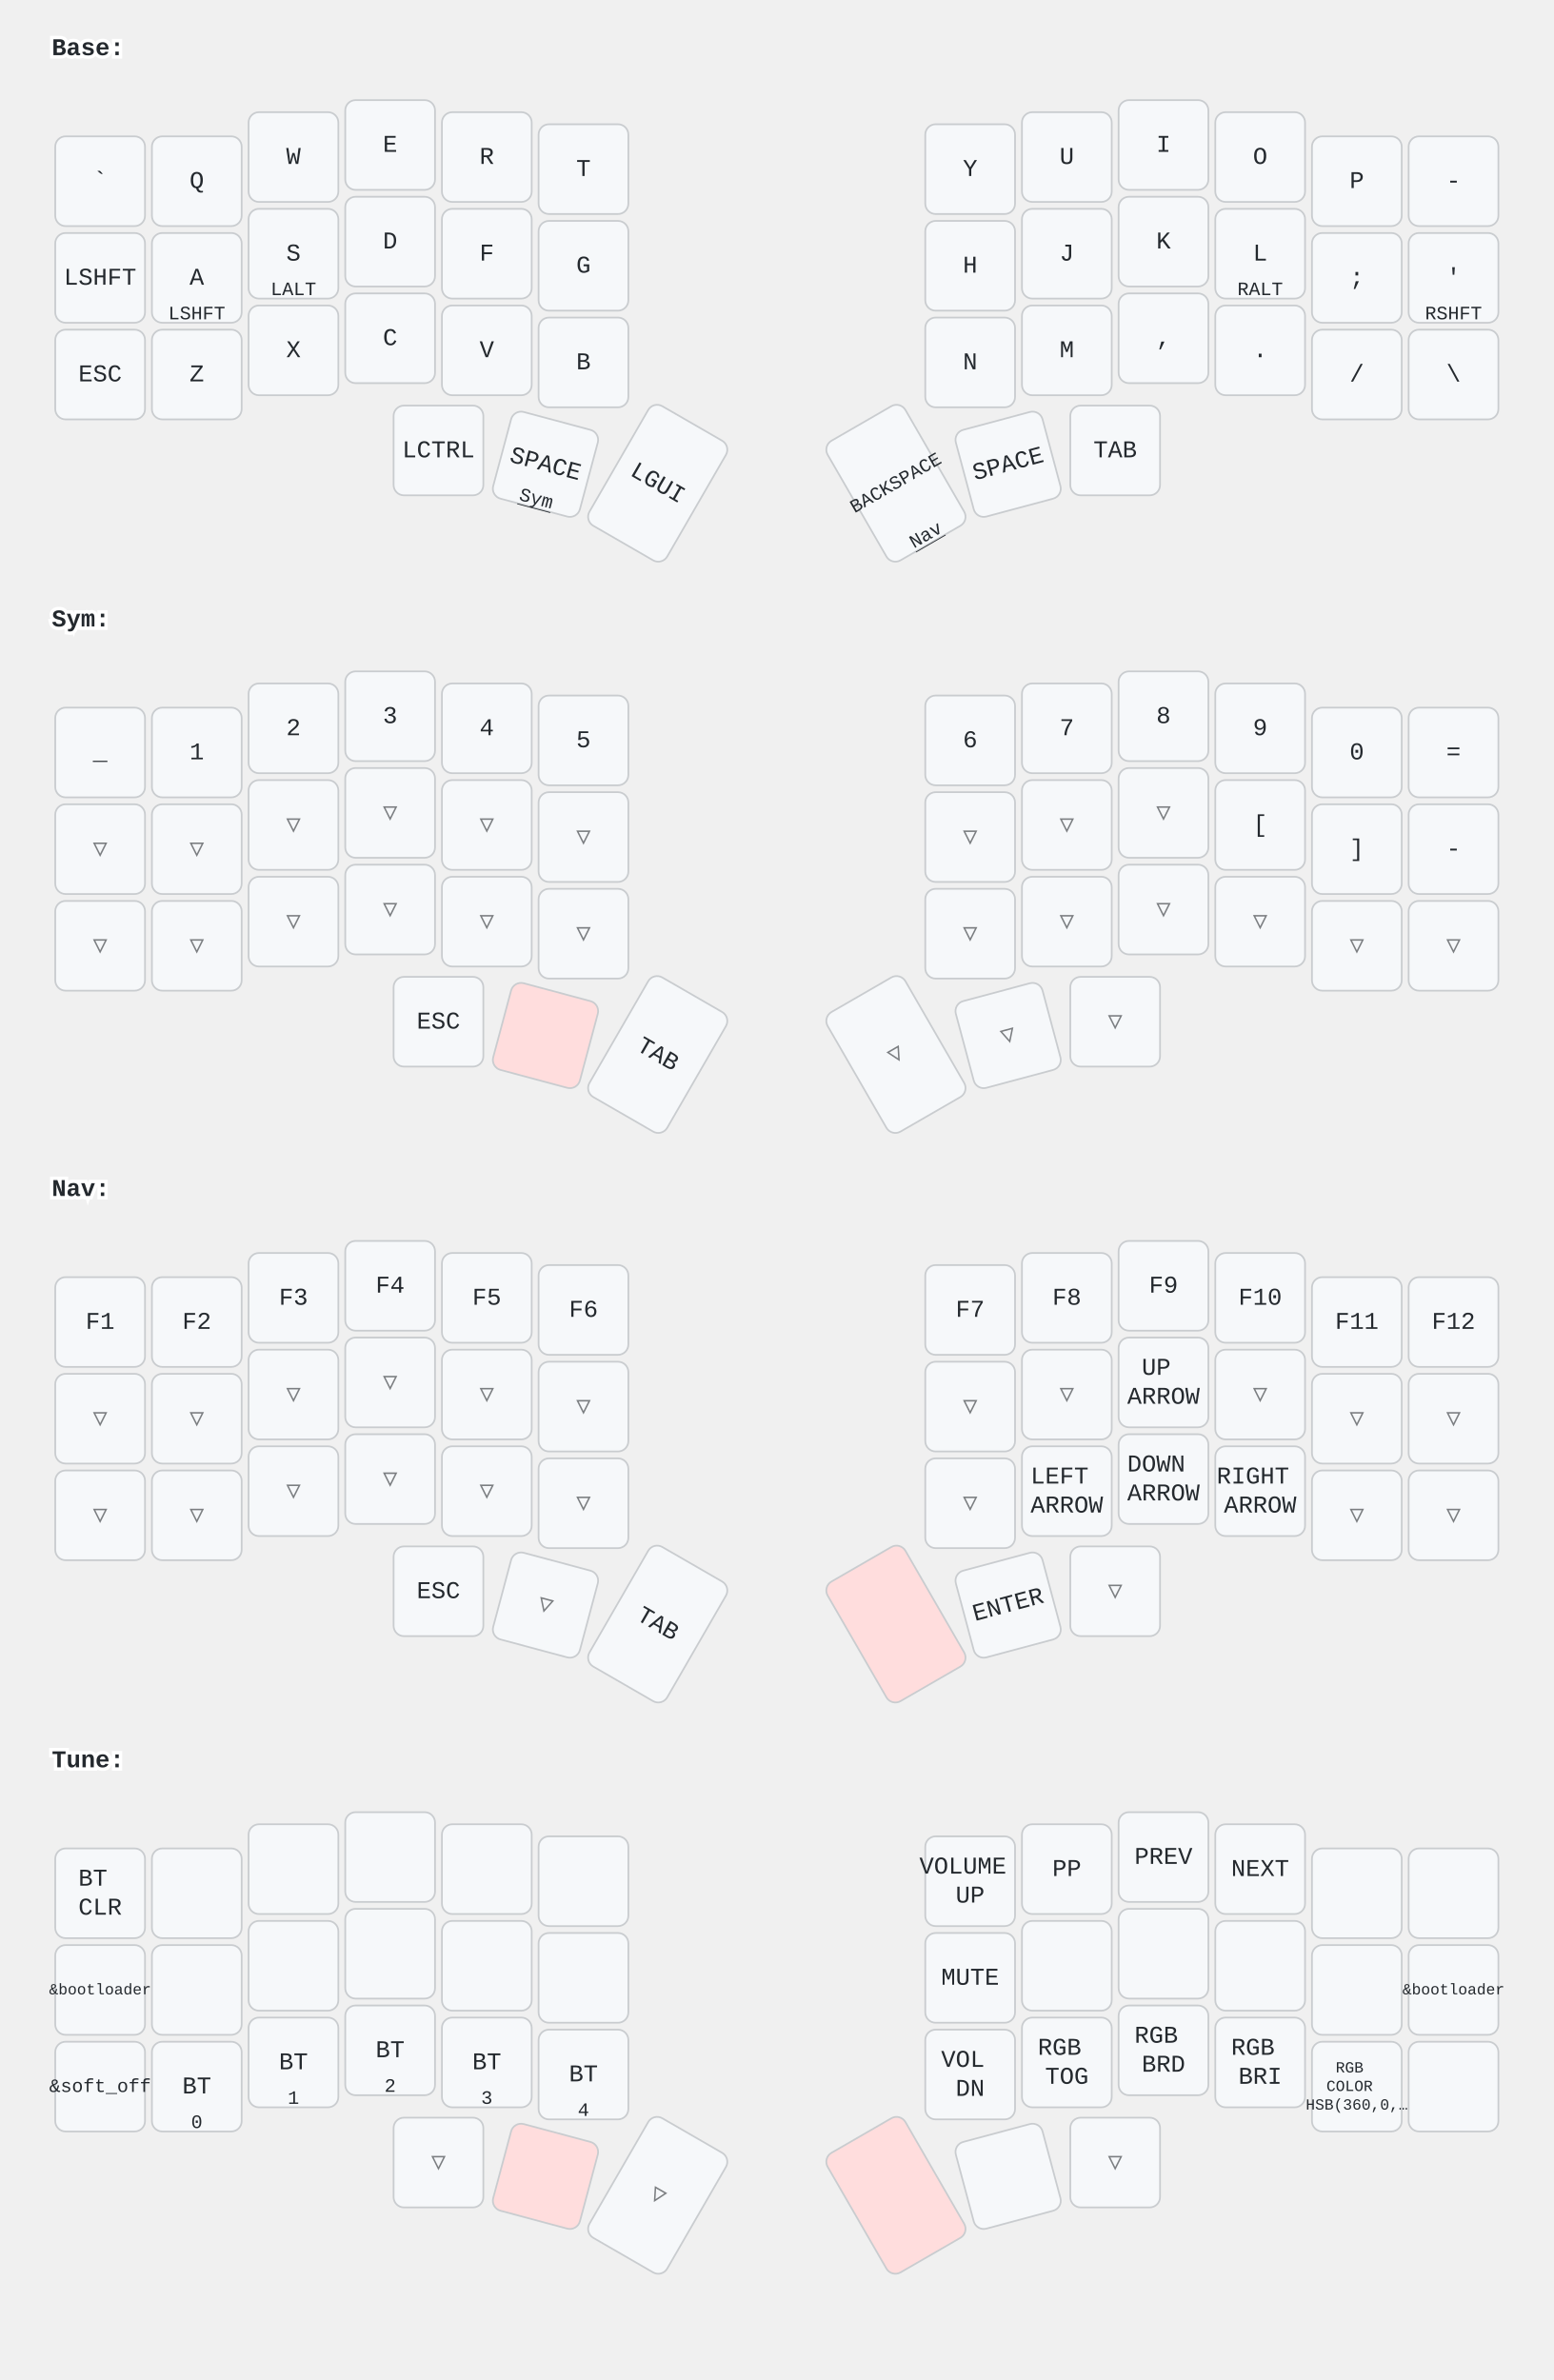
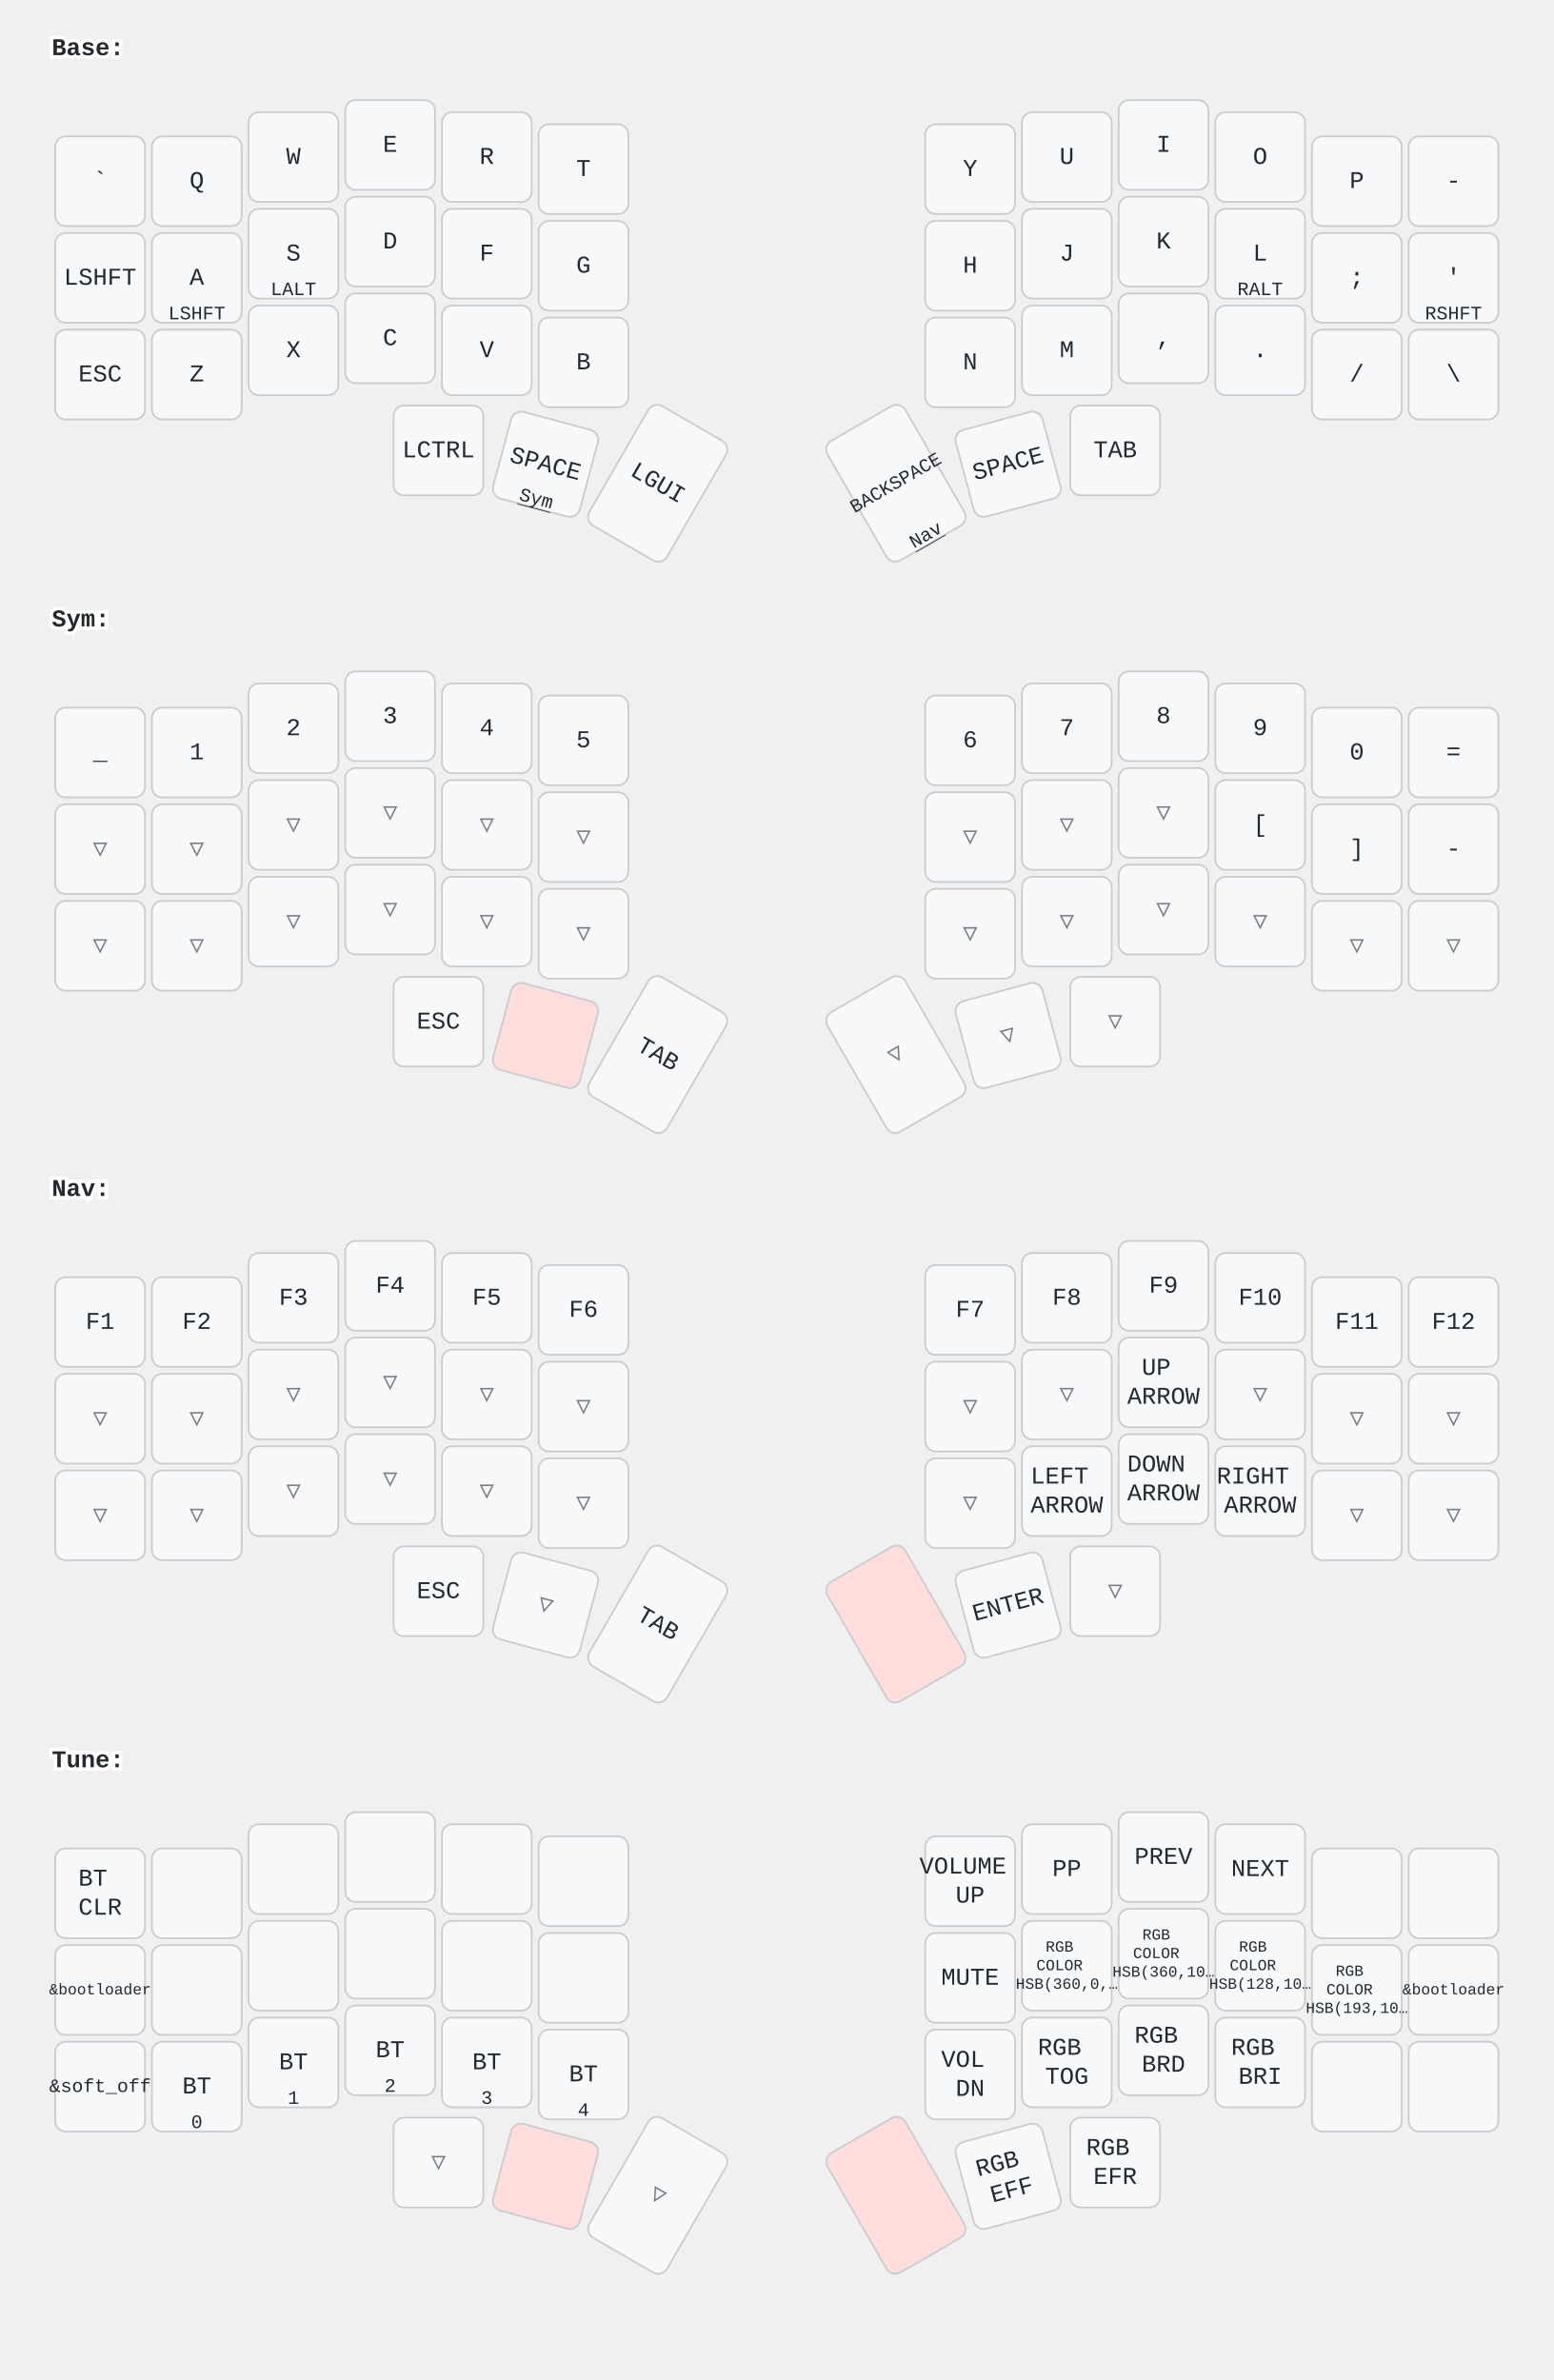
<svg xmlns="http://www.w3.org/2000/svg" width="900" height="1379" viewBox="0 0 900 1379" class="keymap">
  <style>/* inherit to force styles through use tags */
svg path {
    fill: inherit;
}

/* font and background color specifications */
svg.keymap {
    font-family: SFMono-Regular,Consolas,Liberation Mono,Menlo,monospace;
    font-size: 14px;
    font-kerning: normal;
    text-rendering: optimizeLegibility;
    fill: #24292e;
}

/* default key styling */
rect.key {
    fill: #f6f8fa;
}

rect.key, rect.combo {
    stroke: #c9cccf;
    stroke-width: 1;
}

/* default key side styling, only used is draw_key_sides is set */
rect.side {
    filter: brightness(90%);
}

/* color accent for combo boxes */
rect.combo, rect.combo-separate {
    fill: #cdf;
}

/* color accent for held keys */
rect.held, rect.combo.held {
    fill: #fdd;
}

/* color accent for ghost (optional) keys */
rect.ghost, rect.combo.ghost {
    stroke-dasharray: 4, 4;
    stroke-width: 2;
}

text {
    text-anchor: middle;
    dominant-baseline: middle;
}

/* styling for layer labels */
text.label {
    font-weight: bold;
    text-anchor: start;
    stroke: white;
    stroke-width: 4;
    paint-order: stroke;
}

/* styling for optional footer */
text.footer {
    text-anchor: end;
    dominant-baseline: auto;
    stroke: white;
    stroke-width: 4;
    paint-order: stroke;
}

/* styling for combo tap, and key non-tap label text */
text.combo, text.hold, text.shifted, text.left, text.right {
    font-size: 11px;
}

text.hold {
    text-anchor: middle;
    dominant-baseline: auto;
}

text.shifted {
    text-anchor: middle;
    dominant-baseline: hanging;
}

text.left {
    text-anchor: start;
}

text.right {
    text-anchor: end;
}

text.layer-activator {
    text-decoration: underline;
}

/* styling for hold/shifted label text in combo box */
text.combo.hold, text.combo.shifted, text.combo.left, text.combo.right {
    font-size: 8px;
}

/* lighter symbol for transparent keys */
text.trans {
    fill: #7b7e81;
}

/* styling for combo dendrons */
path.combo {
    stroke-width: 1;
    stroke: gray;
    fill: none;
}

/* Start Tabler Icons Cleanup */
/* cannot use height/width with glyphs */
.icon-tabler &gt; path {
    fill: inherit;
    stroke: inherit;
    stroke-width: 2;
}
/* hide tabler's default box */
.icon-tabler &gt; path[stroke="none"][fill="none"] {
    visibility: hidden;
}
/* End Tabler Icons Cleanup */

@media (prefers-color-scheme: dark) {
svg.keymap { fill: #d1d6db; }
rect.key { fill: #3f4750; }
rect.key, rect.combo { stroke: #60666c; }
rect.combo, rect.combo-separate { fill: #1f3d7a; }
rect.held, rect.combo.held { fill: #854747; }
text.label, text.footer { stroke: black; }
text.trans { fill: #7e8184; }
path.combo { stroke: #7f7f7f; }

}</style>
  <g transform="translate(30, 0)" class="layer-Base">
    <text x="0" y="28" class="label" id="Base">Base:</text>
    <g transform="translate(0, 56)">
      <g transform="translate(28, 49)" class="key keypos-0">
        <rect rx="6" ry="6" x="-26" y="-26" width="52" height="52" class="key" />
        <text x="0" y="0" class="key tap">`</text>
      </g>
      <g transform="translate(84, 49)" class="key keypos-1">
        <rect rx="6" ry="6" x="-26" y="-26" width="52" height="52" class="key" />
        <text x="0" y="0" class="key tap">Q</text>
      </g>
      <g transform="translate(140, 35)" class="key keypos-2">
        <rect rx="6" ry="6" x="-26" y="-26" width="52" height="52" class="key" />
        <text x="0" y="0" class="key tap">W</text>
      </g>
      <g transform="translate(196, 28)" class="key keypos-3">
        <rect rx="6" ry="6" x="-26" y="-26" width="52" height="52" class="key" />
        <text x="0" y="0" class="key tap">E</text>
      </g>
      <g transform="translate(252, 35)" class="key keypos-4">
        <rect rx="6" ry="6" x="-26" y="-26" width="52" height="52" class="key" />
        <text x="0" y="0" class="key tap">R</text>
      </g>
      <g transform="translate(308, 42)" class="key keypos-5">
        <rect rx="6" ry="6" x="-26" y="-26" width="52" height="52" class="key" />
        <text x="0" y="0" class="key tap">T</text>
      </g>
      <g transform="translate(532, 42)" class="key keypos-6">
        <rect rx="6" ry="6" x="-26" y="-26" width="52" height="52" class="key" />
        <text x="0" y="0" class="key tap">Y</text>
      </g>
      <g transform="translate(588, 35)" class="key keypos-7">
        <rect rx="6" ry="6" x="-26" y="-26" width="52" height="52" class="key" />
        <text x="0" y="0" class="key tap">U</text>
      </g>
      <g transform="translate(644, 28)" class="key keypos-8">
        <rect rx="6" ry="6" x="-26" y="-26" width="52" height="52" class="key" />
        <text x="0" y="0" class="key tap">I</text>
      </g>
      <g transform="translate(700, 35)" class="key keypos-9">
        <rect rx="6" ry="6" x="-26" y="-26" width="52" height="52" class="key" />
        <text x="0" y="0" class="key tap">O</text>
      </g>
      <g transform="translate(756, 49)" class="key keypos-10">
        <rect rx="6" ry="6" x="-26" y="-26" width="52" height="52" class="key" />
        <text x="0" y="0" class="key tap">P</text>
      </g>
      <g transform="translate(812, 49)" class="key keypos-11">
        <rect rx="6" ry="6" x="-26" y="-26" width="52" height="52" class="key" />
        <text x="0" y="0" class="key tap">-</text>
      </g>
      <g transform="translate(28, 105)" class="key keypos-12">
        <rect rx="6" ry="6" x="-26" y="-26" width="52" height="52" class="key" />
        <text x="0" y="0" class="key tap">LSHFT</text>
      </g>
      <g transform="translate(84, 105)" class="key keypos-13">
        <rect rx="6" ry="6" x="-26" y="-26" width="52" height="52" class="key" />
        <text x="0" y="0" class="key tap">A</text>
        <text x="0" y="24" class="key hold">LSHFT</text>
      </g>
      <g transform="translate(140, 91)" class="key keypos-14">
        <rect rx="6" ry="6" x="-26" y="-26" width="52" height="52" class="key" />
        <text x="0" y="0" class="key tap">S</text>
        <text x="0" y="24" class="key hold">LALT</text>
      </g>
      <g transform="translate(196, 84)" class="key keypos-15">
        <rect rx="6" ry="6" x="-26" y="-26" width="52" height="52" class="key" />
        <text x="0" y="0" class="key tap">D</text>
      </g>
      <g transform="translate(252, 91)" class="key keypos-16">
        <rect rx="6" ry="6" x="-26" y="-26" width="52" height="52" class="key" />
        <text x="0" y="0" class="key tap">F</text>
      </g>
      <g transform="translate(308, 98)" class="key keypos-17">
        <rect rx="6" ry="6" x="-26" y="-26" width="52" height="52" class="key" />
        <text x="0" y="0" class="key tap">G</text>
      </g>
      <g transform="translate(532, 98)" class="key keypos-18">
        <rect rx="6" ry="6" x="-26" y="-26" width="52" height="52" class="key" />
        <text x="0" y="0" class="key tap">H</text>
      </g>
      <g transform="translate(588, 91)" class="key keypos-19">
        <rect rx="6" ry="6" x="-26" y="-26" width="52" height="52" class="key" />
        <text x="0" y="0" class="key tap">J</text>
      </g>
      <g transform="translate(644, 84)" class="key keypos-20">
        <rect rx="6" ry="6" x="-26" y="-26" width="52" height="52" class="key" />
        <text x="0" y="0" class="key tap">K</text>
      </g>
      <g transform="translate(700, 91)" class="key keypos-21">
        <rect rx="6" ry="6" x="-26" y="-26" width="52" height="52" class="key" />
        <text x="0" y="0" class="key tap">L</text>
        <text x="0" y="24" class="key hold">RALT</text>
      </g>
      <g transform="translate(756, 105)" class="key keypos-22">
        <rect rx="6" ry="6" x="-26" y="-26" width="52" height="52" class="key" />
        <text x="0" y="0" class="key tap">;</text>
      </g>
      <g transform="translate(812, 105)" class="key keypos-23">
        <rect rx="6" ry="6" x="-26" y="-26" width="52" height="52" class="key" />
        <text x="0" y="0" class="key tap">'</text>
        <text x="0" y="24" class="key hold">RSHFT</text>
      </g>
      <g transform="translate(28, 161)" class="key keypos-24">
        <rect rx="6" ry="6" x="-26" y="-26" width="52" height="52" class="key" />
        <text x="0" y="0" class="key tap">ESC</text>
      </g>
      <g transform="translate(84, 161)" class="key keypos-25">
        <rect rx="6" ry="6" x="-26" y="-26" width="52" height="52" class="key" />
        <text x="0" y="0" class="key tap">Z</text>
      </g>
      <g transform="translate(140, 147)" class="key keypos-26">
        <rect rx="6" ry="6" x="-26" y="-26" width="52" height="52" class="key" />
        <text x="0" y="0" class="key tap">X</text>
      </g>
      <g transform="translate(196, 140)" class="key keypos-27">
        <rect rx="6" ry="6" x="-26" y="-26" width="52" height="52" class="key" />
        <text x="0" y="0" class="key tap">C</text>
      </g>
      <g transform="translate(252, 147)" class="key keypos-28">
        <rect rx="6" ry="6" x="-26" y="-26" width="52" height="52" class="key" />
        <text x="0" y="0" class="key tap">V</text>
      </g>
      <g transform="translate(308, 154)" class="key keypos-29">
        <rect rx="6" ry="6" x="-26" y="-26" width="52" height="52" class="key" />
        <text x="0" y="0" class="key tap">B</text>
      </g>
      <g transform="translate(532, 154)" class="key keypos-30">
        <rect rx="6" ry="6" x="-26" y="-26" width="52" height="52" class="key" />
        <text x="0" y="0" class="key tap">N</text>
      </g>
      <g transform="translate(588, 147)" class="key keypos-31">
        <rect rx="6" ry="6" x="-26" y="-26" width="52" height="52" class="key" />
        <text x="0" y="0" class="key tap">M</text>
      </g>
      <g transform="translate(644, 140)" class="key keypos-32">
        <rect rx="6" ry="6" x="-26" y="-26" width="52" height="52" class="key" />
        <text x="0" y="0" class="key tap">,</text>
      </g>
      <g transform="translate(700, 147)" class="key keypos-33">
        <rect rx="6" ry="6" x="-26" y="-26" width="52" height="52" class="key" />
        <text x="0" y="0" class="key tap">.</text>
      </g>
      <g transform="translate(756, 161)" class="key keypos-34">
        <rect rx="6" ry="6" x="-26" y="-26" width="52" height="52" class="key" />
        <text x="0" y="0" class="key tap">/</text>
      </g>
      <g transform="translate(812, 161)" class="key keypos-35">
        <rect rx="6" ry="6" x="-26" y="-26" width="52" height="52" class="key" />
        <text x="0" y="0" class="key tap">\</text>
      </g>
      <g transform="translate(224, 205)" class="key keypos-36">
        <rect rx="6" ry="6" x="-26" y="-26" width="52" height="52" class="key" />
        <text x="0" y="0" class="key tap">LCTRL</text>
      </g>
      <g transform="translate(286, 213) rotate(15.0)" class="key keypos-37">
        <rect rx="6" ry="6" x="-26" y="-26" width="52" height="52" class="key" />
        <text x="0" y="0" class="key tap">SPACE</text>
        <a href="#Sym">
          <text x="0" y="24" class="key hold layer-activator">Sym</text>
        </a>
      </g>
      <g transform="translate(351, 224) rotate(30.0)" class="key keypos-38">
        <rect rx="6" ry="6" x="-26" y="-40" width="52" height="80" class="key" />
        <text x="0" y="0" class="key tap">LGUI</text>
      </g>
      <g transform="translate(489, 224) rotate(-30.0)" class="key keypos-39">
        <rect rx="6" ry="6" x="-26" y="-40" width="52" height="80" class="key" />
        <text x="0" y="0" class="key tap">
          <tspan style="font-size: 78%">BACKSPACE</tspan>
        </text>
        <a href="#Nav">
          <text x="0" y="38" class="key hold layer-activator">Nav</text>
        </a>
      </g>
      <g transform="translate(554, 213) rotate(-15.0)" class="key keypos-40">
        <rect rx="6" ry="6" x="-26" y="-26" width="52" height="52" class="key" />
        <text x="0" y="0" class="key tap">SPACE</text>
      </g>
      <g transform="translate(616, 205)" class="key keypos-41">
        <rect rx="6" ry="6" x="-26" y="-26" width="52" height="52" class="key" />
        <text x="0" y="0" class="key tap">TAB</text>
      </g>
    </g>
  </g>
  <g transform="translate(30, 331)" class="layer-Sym">
    <text x="0" y="28" class="label" id="Sym">Sym:</text>
    <g transform="translate(0, 56)">
      <g transform="translate(28, 49)" class="key keypos-0">
        <rect rx="6" ry="6" x="-26" y="-26" width="52" height="52" class="key" />
        <text x="0" y="0" class="key tap">_</text>
      </g>
      <g transform="translate(84, 49)" class="key keypos-1">
        <rect rx="6" ry="6" x="-26" y="-26" width="52" height="52" class="key" />
        <text x="0" y="0" class="key tap">1</text>
      </g>
      <g transform="translate(140, 35)" class="key keypos-2">
        <rect rx="6" ry="6" x="-26" y="-26" width="52" height="52" class="key" />
        <text x="0" y="0" class="key tap">2</text>
      </g>
      <g transform="translate(196, 28)" class="key keypos-3">
        <rect rx="6" ry="6" x="-26" y="-26" width="52" height="52" class="key" />
        <text x="0" y="0" class="key tap">3</text>
      </g>
      <g transform="translate(252, 35)" class="key keypos-4">
        <rect rx="6" ry="6" x="-26" y="-26" width="52" height="52" class="key" />
        <text x="0" y="0" class="key tap">4</text>
      </g>
      <g transform="translate(308, 42)" class="key keypos-5">
        <rect rx="6" ry="6" x="-26" y="-26" width="52" height="52" class="key" />
        <text x="0" y="0" class="key tap">5</text>
      </g>
      <g transform="translate(532, 42)" class="key keypos-6">
        <rect rx="6" ry="6" x="-26" y="-26" width="52" height="52" class="key" />
        <text x="0" y="0" class="key tap">6</text>
      </g>
      <g transform="translate(588, 35)" class="key keypos-7">
        <rect rx="6" ry="6" x="-26" y="-26" width="52" height="52" class="key" />
        <text x="0" y="0" class="key tap">7</text>
      </g>
      <g transform="translate(644, 28)" class="key keypos-8">
        <rect rx="6" ry="6" x="-26" y="-26" width="52" height="52" class="key" />
        <text x="0" y="0" class="key tap">8</text>
      </g>
      <g transform="translate(700, 35)" class="key keypos-9">
        <rect rx="6" ry="6" x="-26" y="-26" width="52" height="52" class="key" />
        <text x="0" y="0" class="key tap">9</text>
      </g>
      <g transform="translate(756, 49)" class="key keypos-10">
        <rect rx="6" ry="6" x="-26" y="-26" width="52" height="52" class="key" />
        <text x="0" y="0" class="key tap">0</text>
      </g>
      <g transform="translate(812, 49)" class="key keypos-11">
        <rect rx="6" ry="6" x="-26" y="-26" width="52" height="52" class="key" />
        <text x="0" y="0" class="key tap">=</text>
      </g>
      <g transform="translate(28, 105)" class="key trans keypos-12">
        <rect rx="6" ry="6" x="-26" y="-26" width="52" height="52" class="key trans" />
        <text x="0" y="0" class="key trans tap">▽</text>
      </g>
      <g transform="translate(84, 105)" class="key trans keypos-13">
        <rect rx="6" ry="6" x="-26" y="-26" width="52" height="52" class="key trans" />
        <text x="0" y="0" class="key trans tap">▽</text>
      </g>
      <g transform="translate(140, 91)" class="key trans keypos-14">
        <rect rx="6" ry="6" x="-26" y="-26" width="52" height="52" class="key trans" />
        <text x="0" y="0" class="key trans tap">▽</text>
      </g>
      <g transform="translate(196, 84)" class="key trans keypos-15">
        <rect rx="6" ry="6" x="-26" y="-26" width="52" height="52" class="key trans" />
        <text x="0" y="0" class="key trans tap">▽</text>
      </g>
      <g transform="translate(252, 91)" class="key trans keypos-16">
        <rect rx="6" ry="6" x="-26" y="-26" width="52" height="52" class="key trans" />
        <text x="0" y="0" class="key trans tap">▽</text>
      </g>
      <g transform="translate(308, 98)" class="key trans keypos-17">
        <rect rx="6" ry="6" x="-26" y="-26" width="52" height="52" class="key trans" />
        <text x="0" y="0" class="key trans tap">▽</text>
      </g>
      <g transform="translate(532, 98)" class="key trans keypos-18">
        <rect rx="6" ry="6" x="-26" y="-26" width="52" height="52" class="key trans" />
        <text x="0" y="0" class="key trans tap">▽</text>
      </g>
      <g transform="translate(588, 91)" class="key trans keypos-19">
        <rect rx="6" ry="6" x="-26" y="-26" width="52" height="52" class="key trans" />
        <text x="0" y="0" class="key trans tap">▽</text>
      </g>
      <g transform="translate(644, 84)" class="key trans keypos-20">
        <rect rx="6" ry="6" x="-26" y="-26" width="52" height="52" class="key trans" />
        <text x="0" y="0" class="key trans tap">▽</text>
      </g>
      <g transform="translate(700, 91)" class="key keypos-21">
        <rect rx="6" ry="6" x="-26" y="-26" width="52" height="52" class="key" />
        <text x="0" y="0" class="key tap">[</text>
      </g>
      <g transform="translate(756, 105)" class="key keypos-22">
        <rect rx="6" ry="6" x="-26" y="-26" width="52" height="52" class="key" />
        <text x="0" y="0" class="key tap">]</text>
      </g>
      <g transform="translate(812, 105)" class="key keypos-23">
        <rect rx="6" ry="6" x="-26" y="-26" width="52" height="52" class="key" />
        <text x="0" y="0" class="key tap">-</text>
      </g>
      <g transform="translate(28, 161)" class="key trans keypos-24">
        <rect rx="6" ry="6" x="-26" y="-26" width="52" height="52" class="key trans" />
        <text x="0" y="0" class="key trans tap">▽</text>
      </g>
      <g transform="translate(84, 161)" class="key trans keypos-25">
        <rect rx="6" ry="6" x="-26" y="-26" width="52" height="52" class="key trans" />
        <text x="0" y="0" class="key trans tap">▽</text>
      </g>
      <g transform="translate(140, 147)" class="key trans keypos-26">
        <rect rx="6" ry="6" x="-26" y="-26" width="52" height="52" class="key trans" />
        <text x="0" y="0" class="key trans tap">▽</text>
      </g>
      <g transform="translate(196, 140)" class="key trans keypos-27">
        <rect rx="6" ry="6" x="-26" y="-26" width="52" height="52" class="key trans" />
        <text x="0" y="0" class="key trans tap">▽</text>
      </g>
      <g transform="translate(252, 147)" class="key trans keypos-28">
        <rect rx="6" ry="6" x="-26" y="-26" width="52" height="52" class="key trans" />
        <text x="0" y="0" class="key trans tap">▽</text>
      </g>
      <g transform="translate(308, 154)" class="key trans keypos-29">
        <rect rx="6" ry="6" x="-26" y="-26" width="52" height="52" class="key trans" />
        <text x="0" y="0" class="key trans tap">▽</text>
      </g>
      <g transform="translate(532, 154)" class="key trans keypos-30">
        <rect rx="6" ry="6" x="-26" y="-26" width="52" height="52" class="key trans" />
        <text x="0" y="0" class="key trans tap">▽</text>
      </g>
      <g transform="translate(588, 147)" class="key trans keypos-31">
        <rect rx="6" ry="6" x="-26" y="-26" width="52" height="52" class="key trans" />
        <text x="0" y="0" class="key trans tap">▽</text>
      </g>
      <g transform="translate(644, 140)" class="key trans keypos-32">
        <rect rx="6" ry="6" x="-26" y="-26" width="52" height="52" class="key trans" />
        <text x="0" y="0" class="key trans tap">▽</text>
      </g>
      <g transform="translate(700, 147)" class="key trans keypos-33">
        <rect rx="6" ry="6" x="-26" y="-26" width="52" height="52" class="key trans" />
        <text x="0" y="0" class="key trans tap">▽</text>
      </g>
      <g transform="translate(756, 161)" class="key trans keypos-34">
        <rect rx="6" ry="6" x="-26" y="-26" width="52" height="52" class="key trans" />
        <text x="0" y="0" class="key trans tap">▽</text>
      </g>
      <g transform="translate(812, 161)" class="key trans keypos-35">
        <rect rx="6" ry="6" x="-26" y="-26" width="52" height="52" class="key trans" />
        <text x="0" y="0" class="key trans tap">▽</text>
      </g>
      <g transform="translate(224, 205)" class="key keypos-36">
        <rect rx="6" ry="6" x="-26" y="-26" width="52" height="52" class="key" />
        <text x="0" y="0" class="key tap">ESC</text>
      </g>
      <g transform="translate(286, 213) rotate(15.0)" class="key held keypos-37">
        <rect rx="6" ry="6" x="-26" y="-26" width="52" height="52" class="key held" />
      </g>
      <g transform="translate(351, 224) rotate(30.0)" class="key keypos-38">
        <rect rx="6" ry="6" x="-26" y="-40" width="52" height="80" class="key" />
        <text x="0" y="0" class="key tap">TAB</text>
      </g>
      <g transform="translate(489, 224) rotate(-30.0)" class="key trans keypos-39">
        <rect rx="6" ry="6" x="-26" y="-40" width="52" height="80" class="key trans" />
        <text x="0" y="0" class="key trans tap">▽</text>
      </g>
      <g transform="translate(554, 213) rotate(-15.0)" class="key trans keypos-40">
        <rect rx="6" ry="6" x="-26" y="-26" width="52" height="52" class="key trans" />
        <text x="0" y="0" class="key trans tap">▽</text>
      </g>
      <g transform="translate(616, 205)" class="key trans keypos-41">
        <rect rx="6" ry="6" x="-26" y="-26" width="52" height="52" class="key trans" />
        <text x="0" y="0" class="key trans tap">▽</text>
      </g>
    </g>
  </g>
  <g transform="translate(30, 661)" class="layer-Nav">
    <text x="0" y="28" class="label" id="Nav">Nav:</text>
    <g transform="translate(0, 56)">
      <g transform="translate(28, 49)" class="key keypos-0">
        <rect rx="6" ry="6" x="-26" y="-26" width="52" height="52" class="key" />
        <text x="0" y="0" class="key tap">F1</text>
      </g>
      <g transform="translate(84, 49)" class="key keypos-1">
        <rect rx="6" ry="6" x="-26" y="-26" width="52" height="52" class="key" />
        <text x="0" y="0" class="key tap">F2</text>
      </g>
      <g transform="translate(140, 35)" class="key keypos-2">
        <rect rx="6" ry="6" x="-26" y="-26" width="52" height="52" class="key" />
        <text x="0" y="0" class="key tap">F3</text>
      </g>
      <g transform="translate(196, 28)" class="key keypos-3">
        <rect rx="6" ry="6" x="-26" y="-26" width="52" height="52" class="key" />
        <text x="0" y="0" class="key tap">F4</text>
      </g>
      <g transform="translate(252, 35)" class="key keypos-4">
        <rect rx="6" ry="6" x="-26" y="-26" width="52" height="52" class="key" />
        <text x="0" y="0" class="key tap">F5</text>
      </g>
      <g transform="translate(308, 42)" class="key keypos-5">
        <rect rx="6" ry="6" x="-26" y="-26" width="52" height="52" class="key" />
        <text x="0" y="0" class="key tap">F6</text>
      </g>
      <g transform="translate(532, 42)" class="key keypos-6">
        <rect rx="6" ry="6" x="-26" y="-26" width="52" height="52" class="key" />
        <text x="0" y="0" class="key tap">F7</text>
      </g>
      <g transform="translate(588, 35)" class="key keypos-7">
        <rect rx="6" ry="6" x="-26" y="-26" width="52" height="52" class="key" />
        <text x="0" y="0" class="key tap">F8</text>
      </g>
      <g transform="translate(644, 28)" class="key keypos-8">
        <rect rx="6" ry="6" x="-26" y="-26" width="52" height="52" class="key" />
        <text x="0" y="0" class="key tap">F9</text>
      </g>
      <g transform="translate(700, 35)" class="key keypos-9">
        <rect rx="6" ry="6" x="-26" y="-26" width="52" height="52" class="key" />
        <text x="0" y="0" class="key tap">F10</text>
      </g>
      <g transform="translate(756, 49)" class="key keypos-10">
        <rect rx="6" ry="6" x="-26" y="-26" width="52" height="52" class="key" />
        <text x="0" y="0" class="key tap">F11</text>
      </g>
      <g transform="translate(812, 49)" class="key keypos-11">
        <rect rx="6" ry="6" x="-26" y="-26" width="52" height="52" class="key" />
        <text x="0" y="0" class="key tap">F12</text>
      </g>
      <g transform="translate(28, 105)" class="key trans keypos-12">
        <rect rx="6" ry="6" x="-26" y="-26" width="52" height="52" class="key trans" />
        <text x="0" y="0" class="key trans tap">▽</text>
      </g>
      <g transform="translate(84, 105)" class="key trans keypos-13">
        <rect rx="6" ry="6" x="-26" y="-26" width="52" height="52" class="key trans" />
        <text x="0" y="0" class="key trans tap">▽</text>
      </g>
      <g transform="translate(140, 91)" class="key trans keypos-14">
        <rect rx="6" ry="6" x="-26" y="-26" width="52" height="52" class="key trans" />
        <text x="0" y="0" class="key trans tap">▽</text>
      </g>
      <g transform="translate(196, 84)" class="key trans keypos-15">
        <rect rx="6" ry="6" x="-26" y="-26" width="52" height="52" class="key trans" />
        <text x="0" y="0" class="key trans tap">▽</text>
      </g>
      <g transform="translate(252, 91)" class="key trans keypos-16">
        <rect rx="6" ry="6" x="-26" y="-26" width="52" height="52" class="key trans" />
        <text x="0" y="0" class="key trans tap">▽</text>
      </g>
      <g transform="translate(308, 98)" class="key trans keypos-17">
        <rect rx="6" ry="6" x="-26" y="-26" width="52" height="52" class="key trans" />
        <text x="0" y="0" class="key trans tap">▽</text>
      </g>
      <g transform="translate(532, 98)" class="key trans keypos-18">
        <rect rx="6" ry="6" x="-26" y="-26" width="52" height="52" class="key trans" />
        <text x="0" y="0" class="key trans tap">▽</text>
      </g>
      <g transform="translate(588, 91)" class="key trans keypos-19">
        <rect rx="6" ry="6" x="-26" y="-26" width="52" height="52" class="key trans" />
        <text x="0" y="0" class="key trans tap">▽</text>
      </g>
      <g transform="translate(644, 84)" class="key keypos-20">
        <rect rx="6" ry="6" x="-26" y="-26" width="52" height="52" class="key" />
        <text x="0" y="0" class="key tap">
          <tspan x="0" dy="-0.6em">UP</tspan>
          <tspan x="0" dy="1.2em">ARROW</tspan>
        </text>
      </g>
      <g transform="translate(700, 91)" class="key trans keypos-21">
        <rect rx="6" ry="6" x="-26" y="-26" width="52" height="52" class="key trans" />
        <text x="0" y="0" class="key trans tap">▽</text>
      </g>
      <g transform="translate(756, 105)" class="key trans keypos-22">
        <rect rx="6" ry="6" x="-26" y="-26" width="52" height="52" class="key trans" />
        <text x="0" y="0" class="key trans tap">▽</text>
      </g>
      <g transform="translate(812, 105)" class="key trans keypos-23">
        <rect rx="6" ry="6" x="-26" y="-26" width="52" height="52" class="key trans" />
        <text x="0" y="0" class="key trans tap">▽</text>
      </g>
      <g transform="translate(28, 161)" class="key trans keypos-24">
        <rect rx="6" ry="6" x="-26" y="-26" width="52" height="52" class="key trans" />
        <text x="0" y="0" class="key trans tap">▽</text>
      </g>
      <g transform="translate(84, 161)" class="key trans keypos-25">
        <rect rx="6" ry="6" x="-26" y="-26" width="52" height="52" class="key trans" />
        <text x="0" y="0" class="key trans tap">▽</text>
      </g>
      <g transform="translate(140, 147)" class="key trans keypos-26">
        <rect rx="6" ry="6" x="-26" y="-26" width="52" height="52" class="key trans" />
        <text x="0" y="0" class="key trans tap">▽</text>
      </g>
      <g transform="translate(196, 140)" class="key trans keypos-27">
        <rect rx="6" ry="6" x="-26" y="-26" width="52" height="52" class="key trans" />
        <text x="0" y="0" class="key trans tap">▽</text>
      </g>
      <g transform="translate(252, 147)" class="key trans keypos-28">
        <rect rx="6" ry="6" x="-26" y="-26" width="52" height="52" class="key trans" />
        <text x="0" y="0" class="key trans tap">▽</text>
      </g>
      <g transform="translate(308, 154)" class="key trans keypos-29">
        <rect rx="6" ry="6" x="-26" y="-26" width="52" height="52" class="key trans" />
        <text x="0" y="0" class="key trans tap">▽</text>
      </g>
      <g transform="translate(532, 154)" class="key trans keypos-30">
        <rect rx="6" ry="6" x="-26" y="-26" width="52" height="52" class="key trans" />
        <text x="0" y="0" class="key trans tap">▽</text>
      </g>
      <g transform="translate(588, 147)" class="key keypos-31">
        <rect rx="6" ry="6" x="-26" y="-26" width="52" height="52" class="key" />
        <text x="0" y="0" class="key tap">
          <tspan x="0" dy="-0.6em">LEFT</tspan>
          <tspan x="0" dy="1.2em">ARROW</tspan>
        </text>
      </g>
      <g transform="translate(644, 140)" class="key keypos-32">
        <rect rx="6" ry="6" x="-26" y="-26" width="52" height="52" class="key" />
        <text x="0" y="0" class="key tap">
          <tspan x="0" dy="-0.6em">DOWN</tspan>
          <tspan x="0" dy="1.2em">ARROW</tspan>
        </text>
      </g>
      <g transform="translate(700, 147)" class="key keypos-33">
        <rect rx="6" ry="6" x="-26" y="-26" width="52" height="52" class="key" />
        <text x="0" y="0" class="key tap">
          <tspan x="0" dy="-0.6em">RIGHT</tspan>
          <tspan x="0" dy="1.2em">ARROW</tspan>
        </text>
      </g>
      <g transform="translate(756, 161)" class="key trans keypos-34">
        <rect rx="6" ry="6" x="-26" y="-26" width="52" height="52" class="key trans" />
        <text x="0" y="0" class="key trans tap">▽</text>
      </g>
      <g transform="translate(812, 161)" class="key trans keypos-35">
        <rect rx="6" ry="6" x="-26" y="-26" width="52" height="52" class="key trans" />
        <text x="0" y="0" class="key trans tap">▽</text>
      </g>
      <g transform="translate(224, 205)" class="key keypos-36">
        <rect rx="6" ry="6" x="-26" y="-26" width="52" height="52" class="key" />
        <text x="0" y="0" class="key tap">ESC</text>
      </g>
      <g transform="translate(286, 213) rotate(15.0)" class="key trans keypos-37">
        <rect rx="6" ry="6" x="-26" y="-26" width="52" height="52" class="key trans" />
        <text x="0" y="0" class="key trans tap">▽</text>
      </g>
      <g transform="translate(351, 224) rotate(30.0)" class="key keypos-38">
        <rect rx="6" ry="6" x="-26" y="-40" width="52" height="80" class="key" />
        <text x="0" y="0" class="key tap">TAB</text>
      </g>
      <g transform="translate(489, 224) rotate(-30.0)" class="key held keypos-39">
        <rect rx="6" ry="6" x="-26" y="-40" width="52" height="80" class="key held" />
      </g>
      <g transform="translate(554, 213) rotate(-15.0)" class="key keypos-40">
        <rect rx="6" ry="6" x="-26" y="-26" width="52" height="52" class="key" />
        <text x="0" y="0" class="key tap">ENTER</text>
      </g>
      <g transform="translate(616, 205)" class="key trans keypos-41">
        <rect rx="6" ry="6" x="-26" y="-26" width="52" height="52" class="key trans" />
        <text x="0" y="0" class="key trans tap">▽</text>
      </g>
    </g>
  </g>
  <g transform="translate(30, 992)" class="layer-Tune">
    <text x="0" y="28" class="label" id="Tune">Tune:</text>
    <g transform="translate(0, 56)">
      <g transform="translate(28, 49)" class="key keypos-0">
        <rect rx="6" ry="6" x="-26" y="-26" width="52" height="52" class="key" />
        <text x="0" y="0" class="key tap">
          <tspan x="0" dy="-0.6em">BT</tspan>
          <tspan x="0" dy="1.2em">CLR</tspan>
        </text>
      </g>
      <g transform="translate(84, 49)" class="key keypos-1">
        <rect rx="6" ry="6" x="-26" y="-26" width="52" height="52" class="key" />
      </g>
      <g transform="translate(140, 35)" class="key keypos-2">
        <rect rx="6" ry="6" x="-26" y="-26" width="52" height="52" class="key" />
      </g>
      <g transform="translate(196, 28)" class="key keypos-3">
        <rect rx="6" ry="6" x="-26" y="-26" width="52" height="52" class="key" />
      </g>
      <g transform="translate(252, 35)" class="key keypos-4">
        <rect rx="6" ry="6" x="-26" y="-26" width="52" height="52" class="key" />
      </g>
      <g transform="translate(308, 42)" class="key keypos-5">
        <rect rx="6" ry="6" x="-26" y="-26" width="52" height="52" class="key" />
      </g>
      <g transform="translate(532, 42)" class="key keypos-6">
        <rect rx="6" ry="6" x="-26" y="-26" width="52" height="52" class="key" />
        <text x="0" y="0" class="key tap">
          <tspan x="0" dy="-0.6em">VOLUME</tspan>
          <tspan x="0" dy="1.2em">UP</tspan>
        </text>
      </g>
      <g transform="translate(588, 35)" class="key keypos-7">
        <rect rx="6" ry="6" x="-26" y="-26" width="52" height="52" class="key" />
        <text x="0" y="0" class="key tap">PP</text>
      </g>
      <g transform="translate(644, 28)" class="key keypos-8">
        <rect rx="6" ry="6" x="-26" y="-26" width="52" height="52" class="key" />
        <text x="0" y="0" class="key tap">PREV</text>
      </g>
      <g transform="translate(700, 35)" class="key keypos-9">
        <rect rx="6" ry="6" x="-26" y="-26" width="52" height="52" class="key" />
        <text x="0" y="0" class="key tap">NEXT</text>
      </g>
      <g transform="translate(756, 49)" class="key keypos-10">
        <rect rx="6" ry="6" x="-26" y="-26" width="52" height="52" class="key" />
      </g>
      <g transform="translate(812, 49)" class="key keypos-11">
        <rect rx="6" ry="6" x="-26" y="-26" width="52" height="52" class="key" />
      </g>
      <g transform="translate(28, 105)" class="key keypos-12">
        <rect rx="6" ry="6" x="-26" y="-26" width="52" height="52" class="key" />
        <text x="0" y="0" class="key tap">
          <tspan style="font-size: 64%">&amp;bootloader</tspan>
        </text>
      </g>
      <g transform="translate(84, 105)" class="key keypos-13">
        <rect rx="6" ry="6" x="-26" y="-26" width="52" height="52" class="key" />
      </g>
      <g transform="translate(140, 91)" class="key keypos-14">
        <rect rx="6" ry="6" x="-26" y="-26" width="52" height="52" class="key" />
      </g>
      <g transform="translate(196, 84)" class="key keypos-15">
        <rect rx="6" ry="6" x="-26" y="-26" width="52" height="52" class="key" />
      </g>
      <g transform="translate(252, 91)" class="key keypos-16">
        <rect rx="6" ry="6" x="-26" y="-26" width="52" height="52" class="key" />
      </g>
      <g transform="translate(308, 98)" class="key keypos-17">
        <rect rx="6" ry="6" x="-26" y="-26" width="52" height="52" class="key" />
      </g>
      <g transform="translate(532, 98)" class="key keypos-18">
        <rect rx="6" ry="6" x="-26" y="-26" width="52" height="52" class="key" />
        <text x="0" y="0" class="key tap">MUTE</text>
      </g>
      <g transform="translate(588, 91)" class="key keypos-19">
        <rect rx="6" ry="6" x="-26" y="-26" width="52" height="52" class="key" />
-       </g>
-       <g transform="translate(644, 84)" class="key keypos-20">
-         <rect rx="6" ry="6" x="-26" y="-26" width="52" height="52" class="key" />
-       </g>
-       <g transform="translate(700, 91)" class="key keypos-21">
-         <rect rx="6" ry="6" x="-26" y="-26" width="52" height="52" class="key" />
-       </g>
-       <g transform="translate(756, 105)" class="key keypos-22">
-         <rect rx="6" ry="6" x="-26" y="-26" width="52" height="52" class="key" />
-       </g>
-       <g transform="translate(812, 105)" class="key keypos-23">
-         <rect rx="6" ry="6" x="-26" y="-26" width="52" height="52" class="key" />
-         <text x="0" y="0" class="key tap">
-           <tspan style="font-size: 64%">&amp;bootloader</tspan>
-         </text>
-       </g>
-       <g transform="translate(28, 161)" class="key keypos-24">
-         <rect rx="6" ry="6" x="-26" y="-26" width="52" height="52" class="key" />
-         <text x="0" y="0" class="key tap">
-           <tspan style="font-size: 78%">&amp;soft_off</tspan>
-         </text>
-       </g>
-       <g transform="translate(84, 161)" class="key keypos-25">
-         <rect rx="6" ry="6" x="-26" y="-26" width="52" height="52" class="key" />
-         <text x="0" y="0" class="key tap">BT</text>
-         <text x="0" y="24" class="key hold">0</text>
-       </g>
-       <g transform="translate(140, 147)" class="key keypos-26">
-         <rect rx="6" ry="6" x="-26" y="-26" width="52" height="52" class="key" />
-         <text x="0" y="0" class="key tap">BT</text>
-         <text x="0" y="24" class="key hold">1</text>
-       </g>
-       <g transform="translate(196, 140)" class="key keypos-27">
-         <rect rx="6" ry="6" x="-26" y="-26" width="52" height="52" class="key" />
-         <text x="0" y="0" class="key tap">BT</text>
-         <text x="0" y="24" class="key hold">2</text>
-       </g>
-       <g transform="translate(252, 147)" class="key keypos-28">
-         <rect rx="6" ry="6" x="-26" y="-26" width="52" height="52" class="key" />
-         <text x="0" y="0" class="key tap">BT</text>
-         <text x="0" y="24" class="key hold">3</text>
-       </g>
-       <g transform="translate(308, 154)" class="key keypos-29">
-         <rect rx="6" ry="6" x="-26" y="-26" width="52" height="52" class="key" />
-         <text x="0" y="0" class="key tap">BT</text>
-         <text x="0" y="24" class="key hold">4</text>
-       </g>
-       <g transform="translate(532, 154)" class="key keypos-30">
-         <rect rx="6" ry="6" x="-26" y="-26" width="52" height="52" class="key" />
-         <text x="0" y="0" class="key tap">
-           <tspan x="0" dy="-0.6em">VOL</tspan>
-           <tspan x="0" dy="1.2em">DN</tspan>
-         </text>
-       </g>
-       <g transform="translate(588, 147)" class="key keypos-31">
-         <rect rx="6" ry="6" x="-26" y="-26" width="52" height="52" class="key" />
-         <text x="0" y="0" class="key tap">
-           <tspan x="0" dy="-0.6em">RGB</tspan>
-           <tspan x="0" dy="1.2em">TOG</tspan>
-         </text>
-       </g>
-       <g transform="translate(644, 140)" class="key keypos-32">
-         <rect rx="6" ry="6" x="-26" y="-26" width="52" height="52" class="key" />
-         <text x="0" y="0" class="key tap">
-           <tspan x="0" dy="-0.6em">RGB</tspan>
-           <tspan x="0" dy="1.2em">BRD</tspan>
-         </text>
-       </g>
-       <g transform="translate(700, 147)" class="key keypos-33">
-         <rect rx="6" ry="6" x="-26" y="-26" width="52" height="52" class="key" />
-         <text x="0" y="0" class="key tap">
-           <tspan x="0" dy="-0.6em">RGB</tspan>
-           <tspan x="0" dy="1.2em">BRI</tspan>
-         </text>
-       </g>
-       <g transform="translate(756, 161)" class="key keypos-34">
-         <rect rx="6" ry="6" x="-26" y="-26" width="52" height="52" class="key" />
        <text x="0" y="0" class="key tap">
          <tspan x="0" dy="-1.2em" style="font-size: 64%">RGB</tspan>
          <tspan x="0" dy="1.2em" style="font-size: 64%">COLOR</tspan>
          <tspan x="0" dy="1.2em" style="font-size: 64%">HSB(360,0,…</tspan>
        </text>
      </g>
+       <g transform="translate(644, 84)" class="key keypos-20">
+         <rect rx="6" ry="6" x="-26" y="-26" width="52" height="52" class="key" />
+         <text x="0" y="0" class="key tap">
+           <tspan x="0" dy="-1.2em" style="font-size: 64%">RGB</tspan>
+           <tspan x="0" dy="1.2em" style="font-size: 64%">COLOR</tspan>
+           <tspan x="0" dy="1.2em" style="font-size: 64%">HSB(360,10…</tspan>
+         </text>
+       </g>
+       <g transform="translate(700, 91)" class="key keypos-21">
+         <rect rx="6" ry="6" x="-26" y="-26" width="52" height="52" class="key" />
+         <text x="0" y="0" class="key tap">
+           <tspan x="0" dy="-1.2em" style="font-size: 64%">RGB</tspan>
+           <tspan x="0" dy="1.2em" style="font-size: 64%">COLOR</tspan>
+           <tspan x="0" dy="1.2em" style="font-size: 64%">HSB(128,10…</tspan>
+         </text>
+       </g>
+       <g transform="translate(756, 105)" class="key keypos-22">
+         <rect rx="6" ry="6" x="-26" y="-26" width="52" height="52" class="key" />
+         <text x="0" y="0" class="key tap">
+           <tspan x="0" dy="-1.2em" style="font-size: 64%">RGB</tspan>
+           <tspan x="0" dy="1.2em" style="font-size: 64%">COLOR</tspan>
+           <tspan x="0" dy="1.2em" style="font-size: 64%">HSB(193,10…</tspan>
+         </text>
+       </g>
+       <g transform="translate(812, 105)" class="key keypos-23">
+         <rect rx="6" ry="6" x="-26" y="-26" width="52" height="52" class="key" />
+         <text x="0" y="0" class="key tap">
+           <tspan style="font-size: 64%">&amp;bootloader</tspan>
+         </text>
+       </g>
+       <g transform="translate(28, 161)" class="key keypos-24">
+         <rect rx="6" ry="6" x="-26" y="-26" width="52" height="52" class="key" />
+         <text x="0" y="0" class="key tap">
+           <tspan style="font-size: 78%">&amp;soft_off</tspan>
+         </text>
+       </g>
+       <g transform="translate(84, 161)" class="key keypos-25">
+         <rect rx="6" ry="6" x="-26" y="-26" width="52" height="52" class="key" />
+         <text x="0" y="0" class="key tap">BT</text>
+         <text x="0" y="24" class="key hold">0</text>
+       </g>
+       <g transform="translate(140, 147)" class="key keypos-26">
+         <rect rx="6" ry="6" x="-26" y="-26" width="52" height="52" class="key" />
+         <text x="0" y="0" class="key tap">BT</text>
+         <text x="0" y="24" class="key hold">1</text>
+       </g>
+       <g transform="translate(196, 140)" class="key keypos-27">
+         <rect rx="6" ry="6" x="-26" y="-26" width="52" height="52" class="key" />
+         <text x="0" y="0" class="key tap">BT</text>
+         <text x="0" y="24" class="key hold">2</text>
+       </g>
+       <g transform="translate(252, 147)" class="key keypos-28">
+         <rect rx="6" ry="6" x="-26" y="-26" width="52" height="52" class="key" />
+         <text x="0" y="0" class="key tap">BT</text>
+         <text x="0" y="24" class="key hold">3</text>
+       </g>
+       <g transform="translate(308, 154)" class="key keypos-29">
+         <rect rx="6" ry="6" x="-26" y="-26" width="52" height="52" class="key" />
+         <text x="0" y="0" class="key tap">BT</text>
+         <text x="0" y="24" class="key hold">4</text>
+       </g>
+       <g transform="translate(532, 154)" class="key keypos-30">
+         <rect rx="6" ry="6" x="-26" y="-26" width="52" height="52" class="key" />
+         <text x="0" y="0" class="key tap">
+           <tspan x="0" dy="-0.6em">VOL</tspan>
+           <tspan x="0" dy="1.2em">DN</tspan>
+         </text>
+       </g>
+       <g transform="translate(588, 147)" class="key keypos-31">
+         <rect rx="6" ry="6" x="-26" y="-26" width="52" height="52" class="key" />
+         <text x="0" y="0" class="key tap">
+           <tspan x="0" dy="-0.6em">RGB</tspan>
+           <tspan x="0" dy="1.2em">TOG</tspan>
+         </text>
+       </g>
+       <g transform="translate(644, 140)" class="key keypos-32">
+         <rect rx="6" ry="6" x="-26" y="-26" width="52" height="52" class="key" />
+         <text x="0" y="0" class="key tap">
+           <tspan x="0" dy="-0.6em">RGB</tspan>
+           <tspan x="0" dy="1.2em">BRD</tspan>
+         </text>
+       </g>
+       <g transform="translate(700, 147)" class="key keypos-33">
+         <rect rx="6" ry="6" x="-26" y="-26" width="52" height="52" class="key" />
+         <text x="0" y="0" class="key tap">
+           <tspan x="0" dy="-0.6em">RGB</tspan>
+           <tspan x="0" dy="1.2em">BRI</tspan>
+         </text>
+       </g>
+       <g transform="translate(756, 161)" class="key keypos-34">
+         <rect rx="6" ry="6" x="-26" y="-26" width="52" height="52" class="key" />
+       </g>
      <g transform="translate(812, 161)" class="key keypos-35">
        <rect rx="6" ry="6" x="-26" y="-26" width="52" height="52" class="key" />
      </g>
      <g transform="translate(224, 205)" class="key trans keypos-36">
        <rect rx="6" ry="6" x="-26" y="-26" width="52" height="52" class="key trans" />
        <text x="0" y="0" class="key trans tap">▽</text>
      </g>
      <g transform="translate(286, 213) rotate(15.0)" class="key held keypos-37">
        <rect rx="6" ry="6" x="-26" y="-26" width="52" height="52" class="key held" />
      </g>
      <g transform="translate(351, 224) rotate(30.0)" class="key trans keypos-38">
        <rect rx="6" ry="6" x="-26" y="-40" width="52" height="80" class="key trans" />
        <text x="0" y="0" class="key trans tap">▽</text>
      </g>
      <g transform="translate(489, 224) rotate(-30.0)" class="key held keypos-39">
        <rect rx="6" ry="6" x="-26" y="-40" width="52" height="80" class="key held" />
      </g>
      <g transform="translate(554, 213) rotate(-15.0)" class="key keypos-40">
        <rect rx="6" ry="6" x="-26" y="-26" width="52" height="52" class="key" />
-       </g>
-       <g transform="translate(616, 205)" class="key trans keypos-41">
-         <rect rx="6" ry="6" x="-26" y="-26" width="52" height="52" class="key trans" />
-         <text x="0" y="0" class="key trans tap">▽</text>
+         <text x="0" y="0" class="key tap">
+           <tspan x="0" dy="-0.6em">RGB</tspan>
+           <tspan x="0" dy="1.2em">EFF</tspan>
+         </text>
+       </g>
+       <g transform="translate(616, 205)" class="key keypos-41">
+         <rect rx="6" ry="6" x="-26" y="-26" width="52" height="52" class="key" />
+         <text x="0" y="0" class="key tap">
+           <tspan x="0" dy="-0.6em">RGB</tspan>
+           <tspan x="0" dy="1.2em">EFR</tspan>
+         </text>
      </g>
    </g>
  </g>
</svg>
